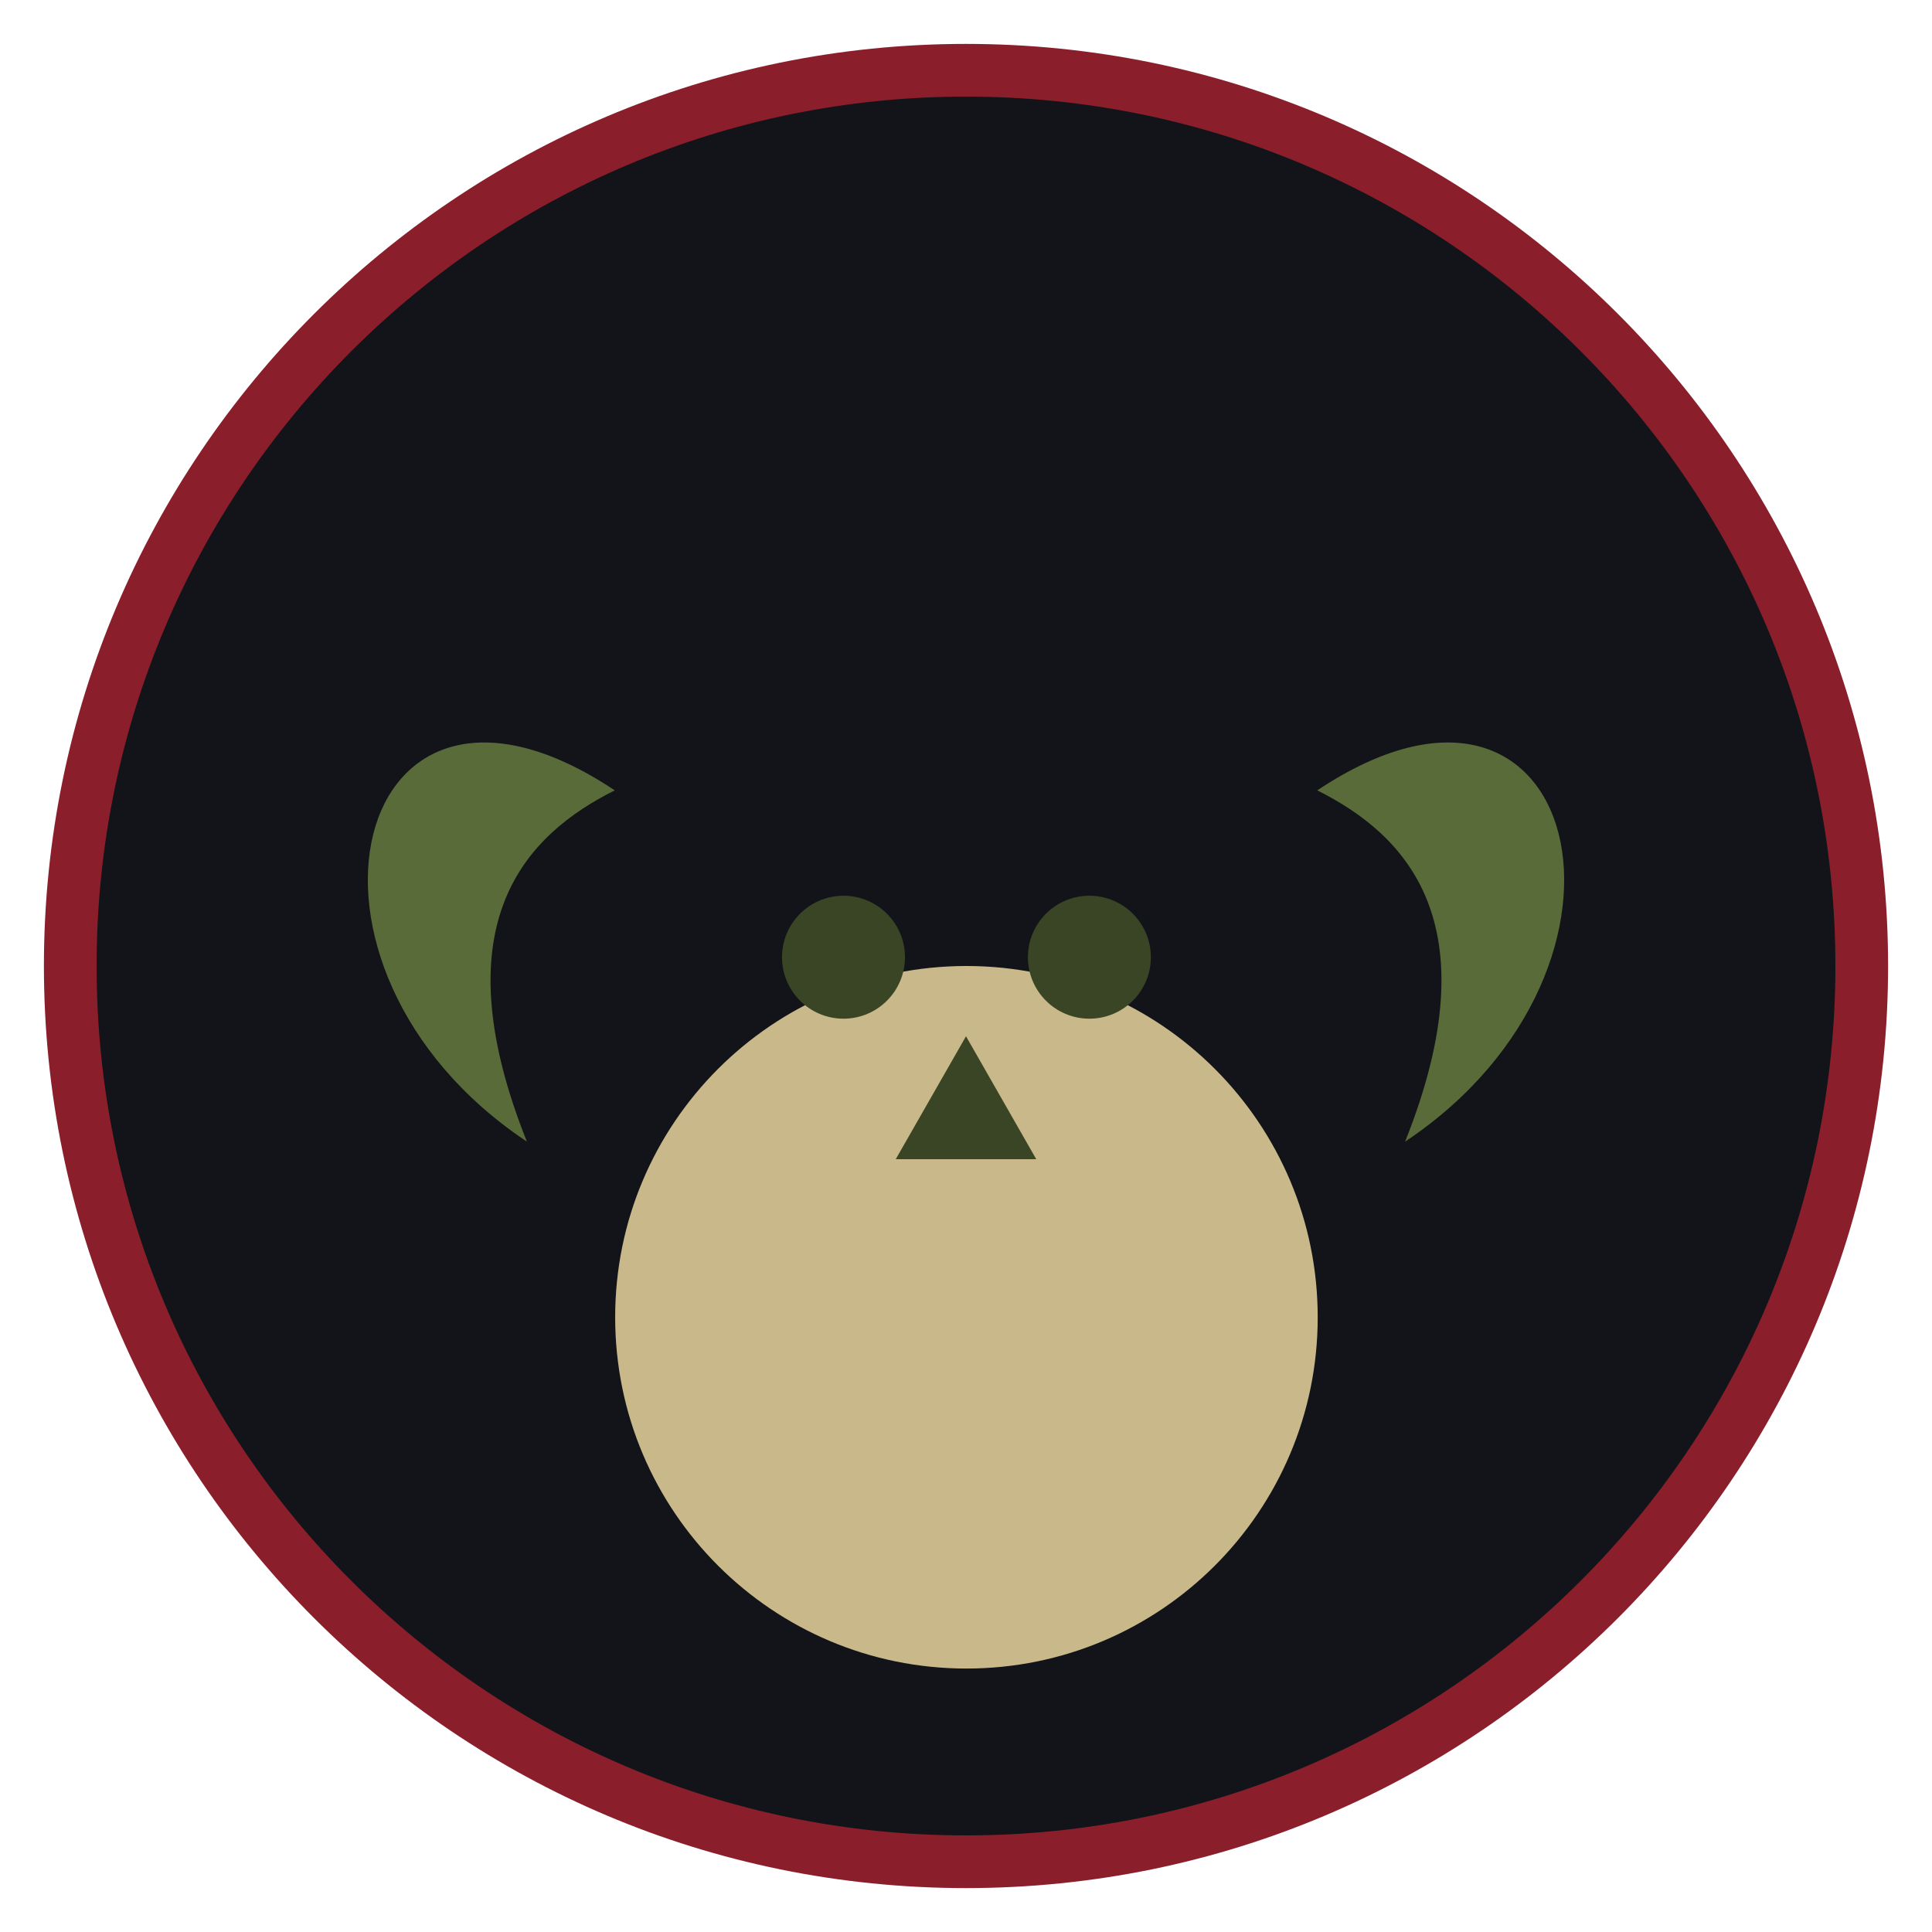
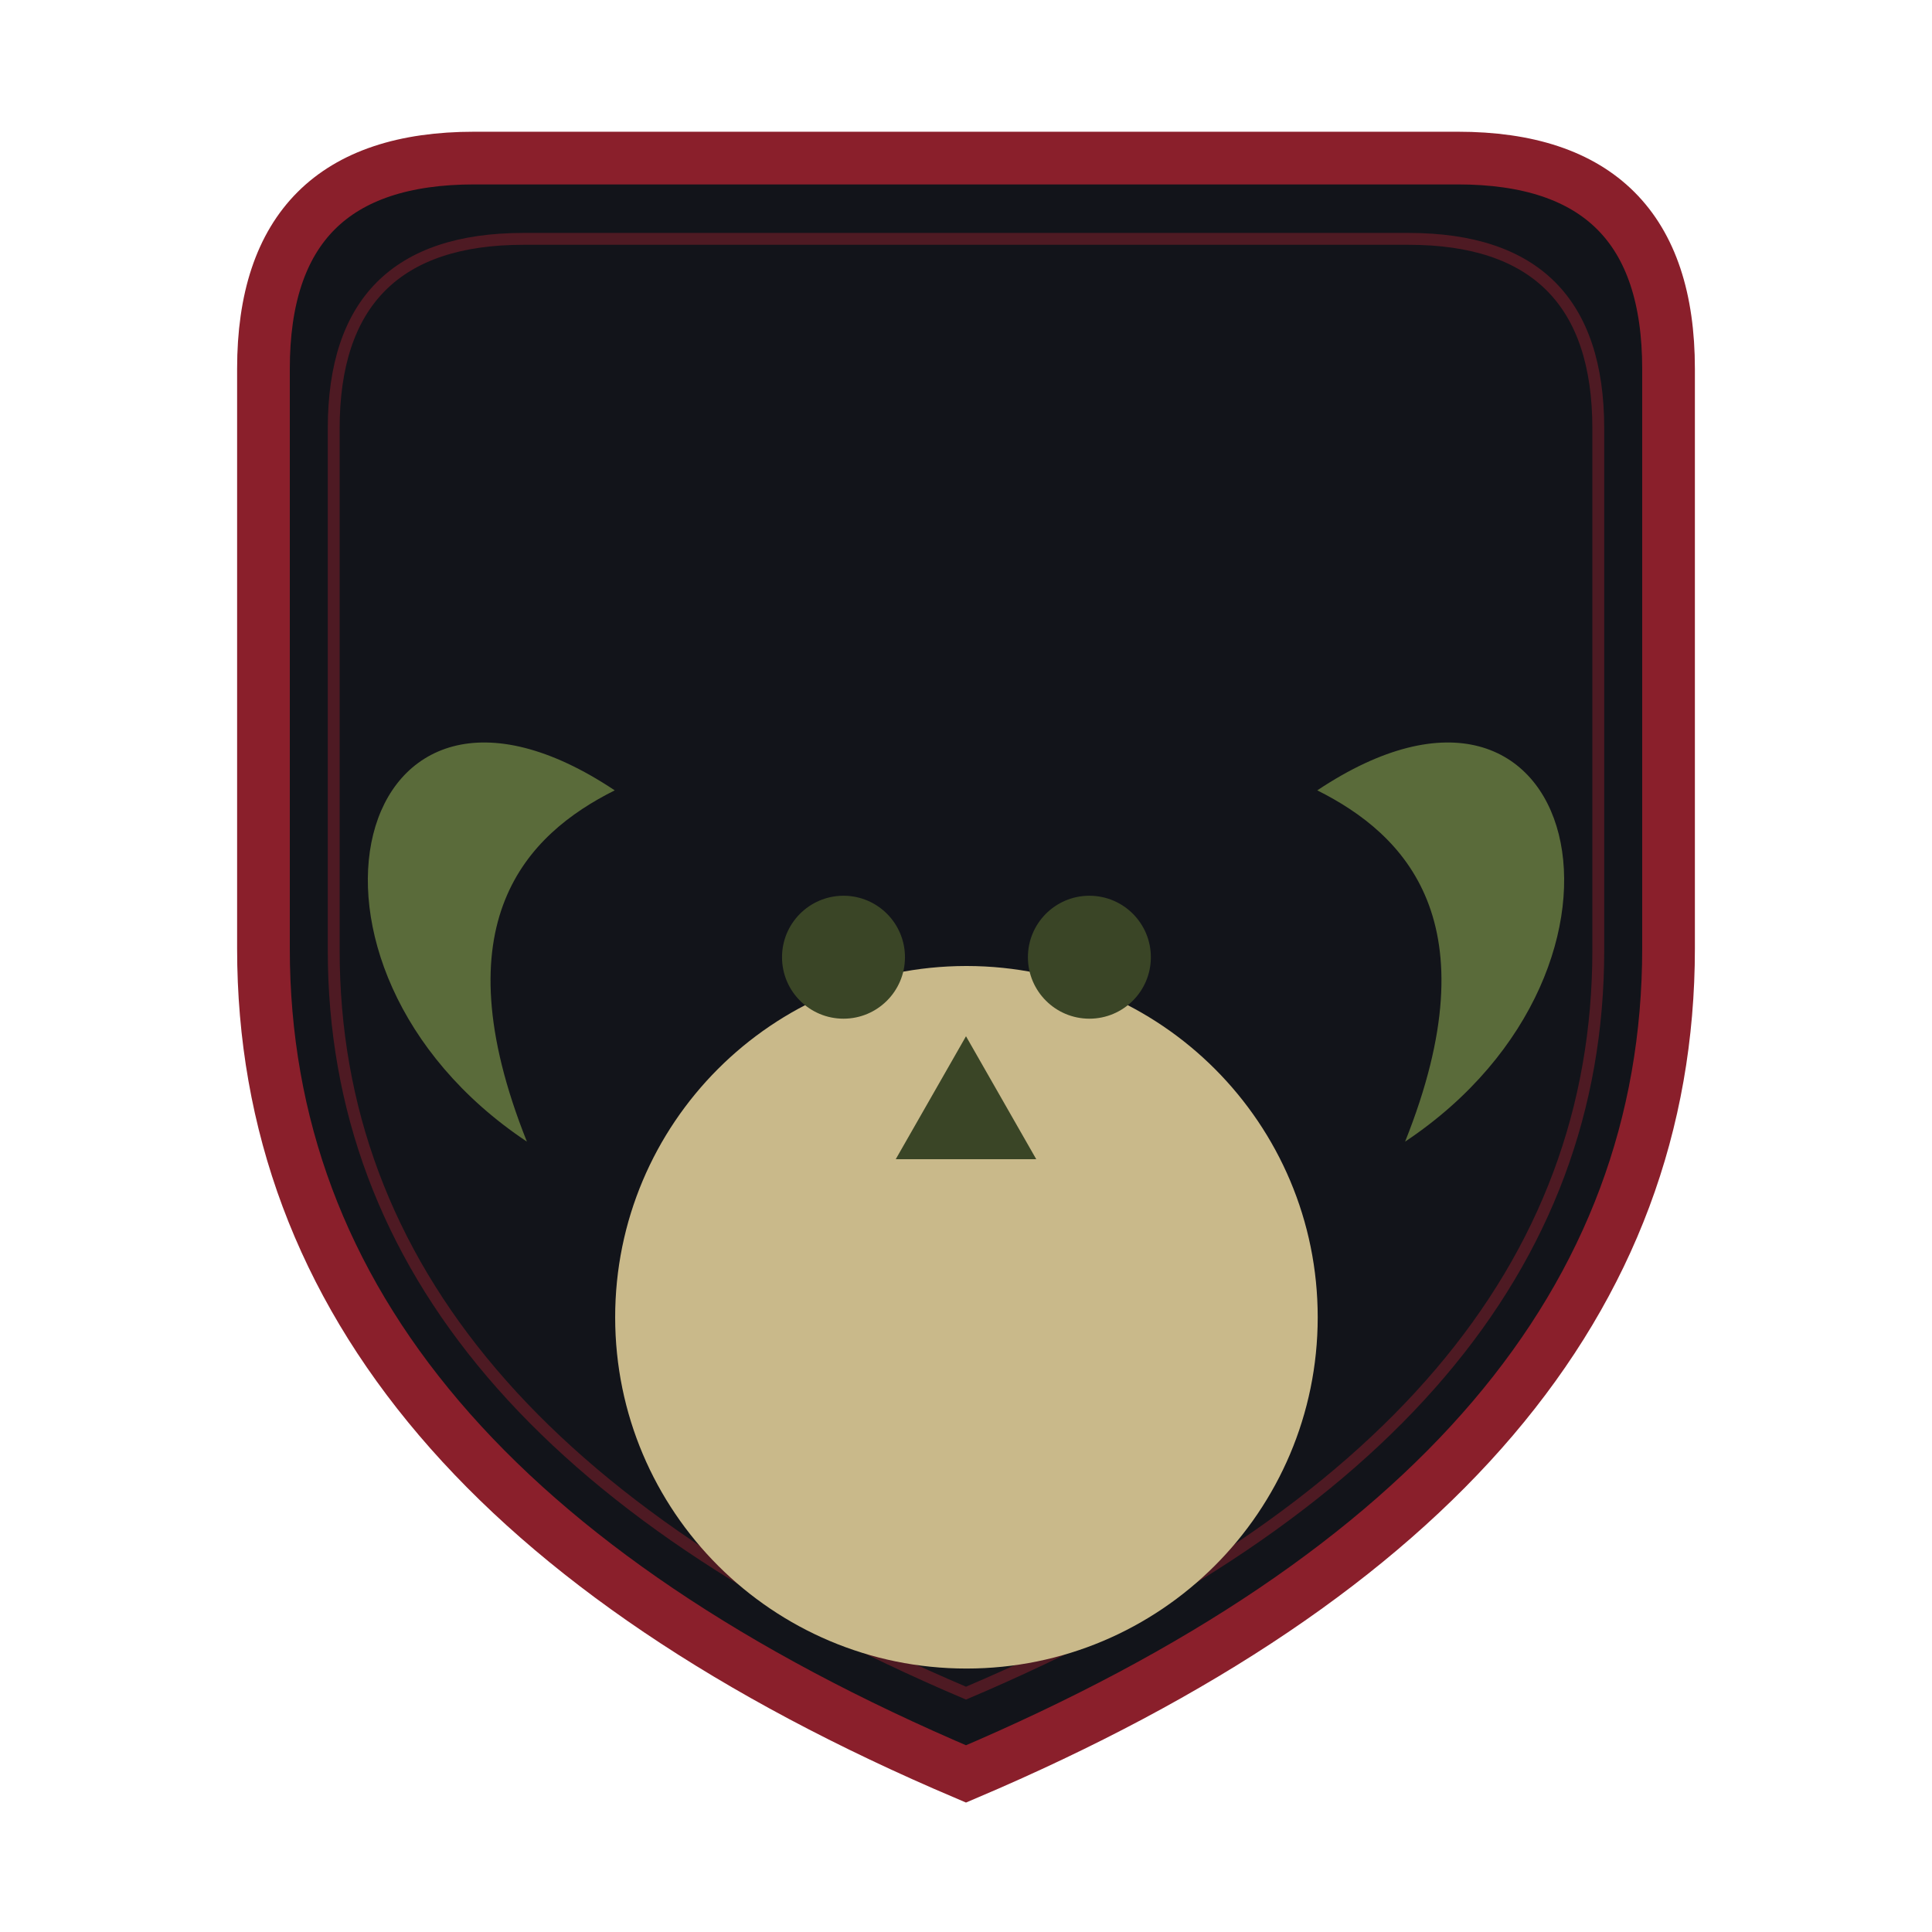
<svg xmlns="http://www.w3.org/2000/svg" viewBox="0 0 220 220">
-   <circle cx="110" cy="110" r="102" fill="#12141a" stroke="#8a1f2b" stroke-width="6" />
-   <path d="M110,110 a40,40 0 1 0 0.1,0 Z" fill="#c9b98a" stroke="none" stroke-width="0" stroke-linecap="round" stroke-linejoin="round" />
-   <path d="M96,102 a7,7 0 1 0 0.1,0 Z" fill="#3a4526" stroke="none" stroke-width="0" stroke-linecap="round" stroke-linejoin="round" />
-   <path d="M124,102 a7,7 0 1 0 0.1,0 Z" fill="#3a4526" stroke="none" stroke-width="0" stroke-linecap="round" stroke-linejoin="round" />
-   <path d="M110,118 L102,132 L118,132 Z" fill="#3a4526" stroke="none" stroke-width="0" stroke-linecap="round" stroke-linejoin="round" />
-   <path d="M70,90 C40,70 30,110 60,130 C50,105 60,95 70,90 Z" fill="#5a6b3a" stroke="none" stroke-width="0" stroke-linecap="round" stroke-linejoin="round" />
-   <path d="M150,90 C180,70 190,110 160,130 C170,105 160,95 150,90 Z" fill="#5a6b3a" stroke="none" stroke-width="0" stroke-linecap="round" stroke-linejoin="round" />
+   <defs>
+     <clipPath id="shieldClip14">
+       <path d="M30,42 Q30,18 54,18 L166,18 Q190,18 190,42 L190,108 Q190,168 110,202 Q30,168 30,108 Z" />
+     </clipPath>
+   </defs>
+   <path d="M30,42 Q30,18 54,18 L166,18 Q190,18 190,42 L190,108 Q190,168 110,202 Q30,168 30,108 Z" fill="#12141a" stroke="#8a1f2b" stroke-width="6" />
+   <path d="M30,42 Q30,18 54,18 L166,18 Q190,18 190,42 L190,108 Q190,168 110,202 Q30,168 30,108 Z" fill="none" stroke="#8a1f2b" stroke-width="1.5" opacity="0.5" transform="translate(110,110) scale(0.9) translate(-110,-110)" />
+   <g clip-path="url(#shieldClip14)">
+     <path d="M110,110 a40,40 0 1 0 0.1,0 Z" fill="#c9b98a" stroke="none" stroke-width="0" stroke-linecap="round" stroke-linejoin="round" />
+     <path d="M96,102 a7,7 0 1 0 0.1,0 Z" fill="#3a4526" stroke="none" stroke-width="0" stroke-linecap="round" stroke-linejoin="round" />
+     <path d="M124,102 a7,7 0 1 0 0.1,0 Z" fill="#3a4526" stroke="none" stroke-width="0" stroke-linecap="round" stroke-linejoin="round" />
+     <path d="M110,118 L102,132 L118,132 Z" fill="#3a4526" stroke="none" stroke-width="0" stroke-linecap="round" stroke-linejoin="round" />
+     <path d="M70,90 C40,70 30,110 60,130 C50,105 60,95 70,90 Z" fill="#5a6b3a" stroke="none" stroke-width="0" stroke-linecap="round" stroke-linejoin="round" />
+     <path d="M150,90 C180,70 190,110 160,130 C170,105 160,95 150,90 Z" fill="#5a6b3a" stroke="none" stroke-width="0" stroke-linecap="round" stroke-linejoin="round" />
+   </g>
</svg>
